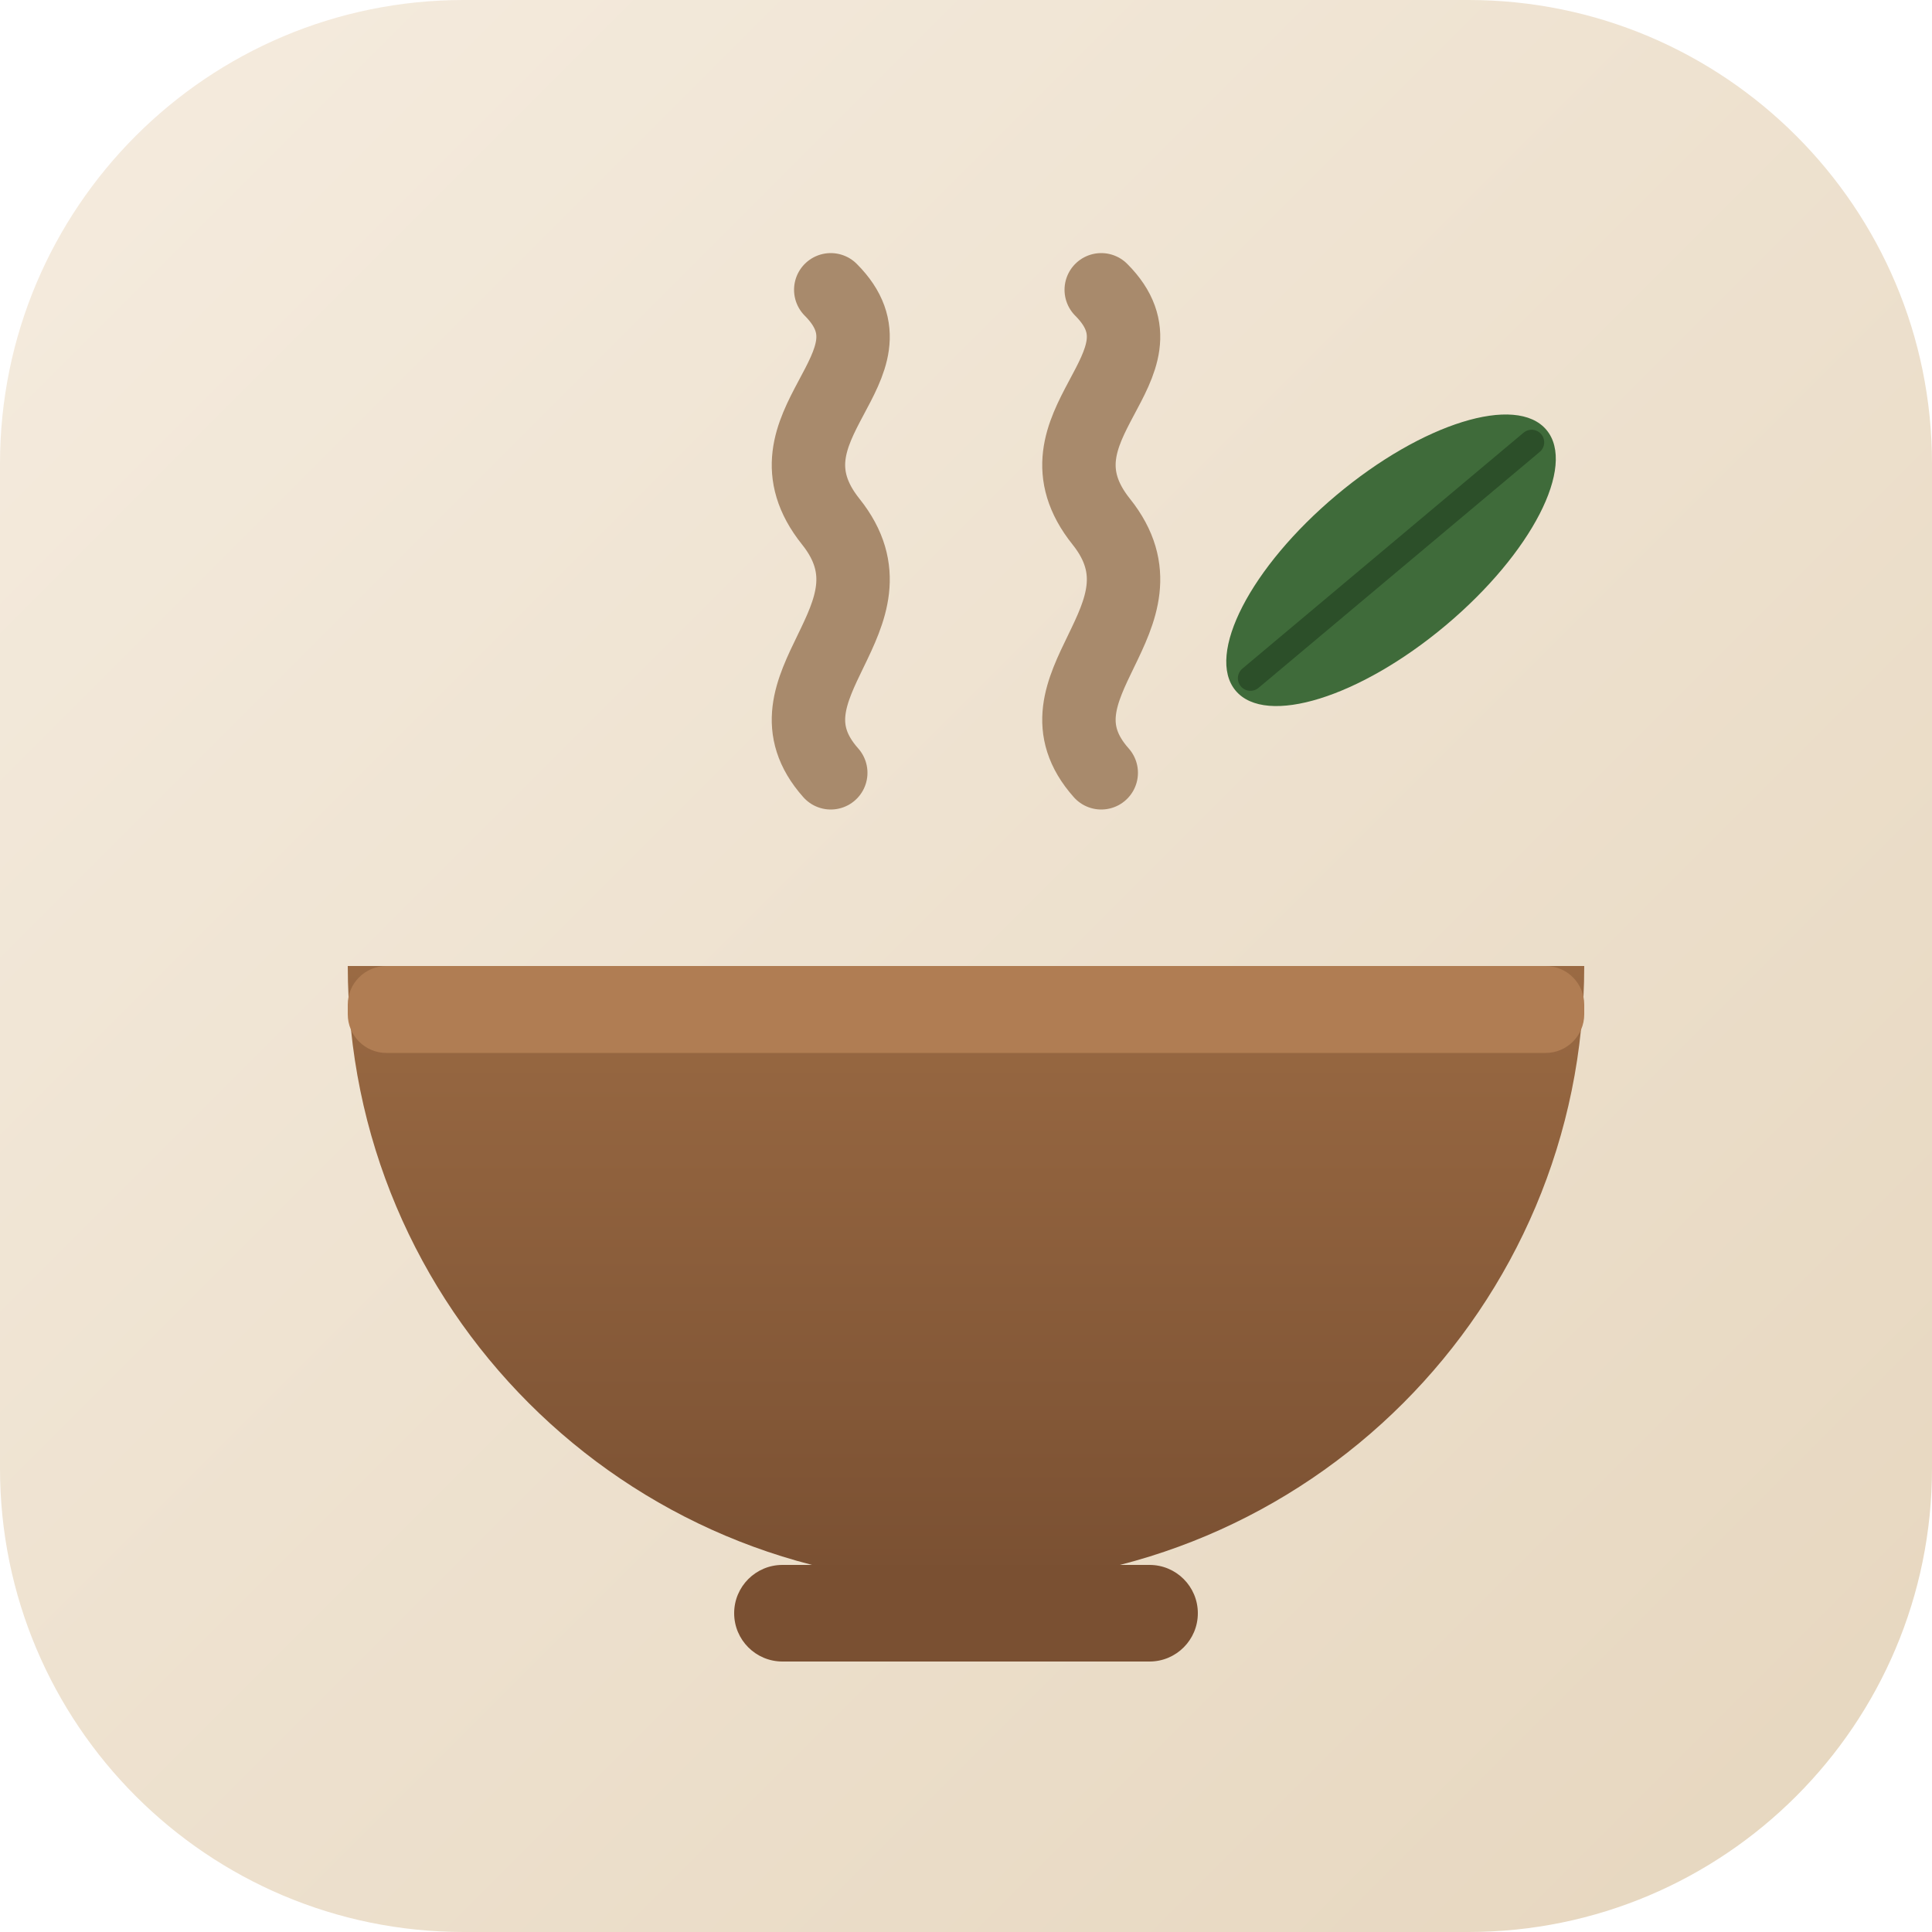
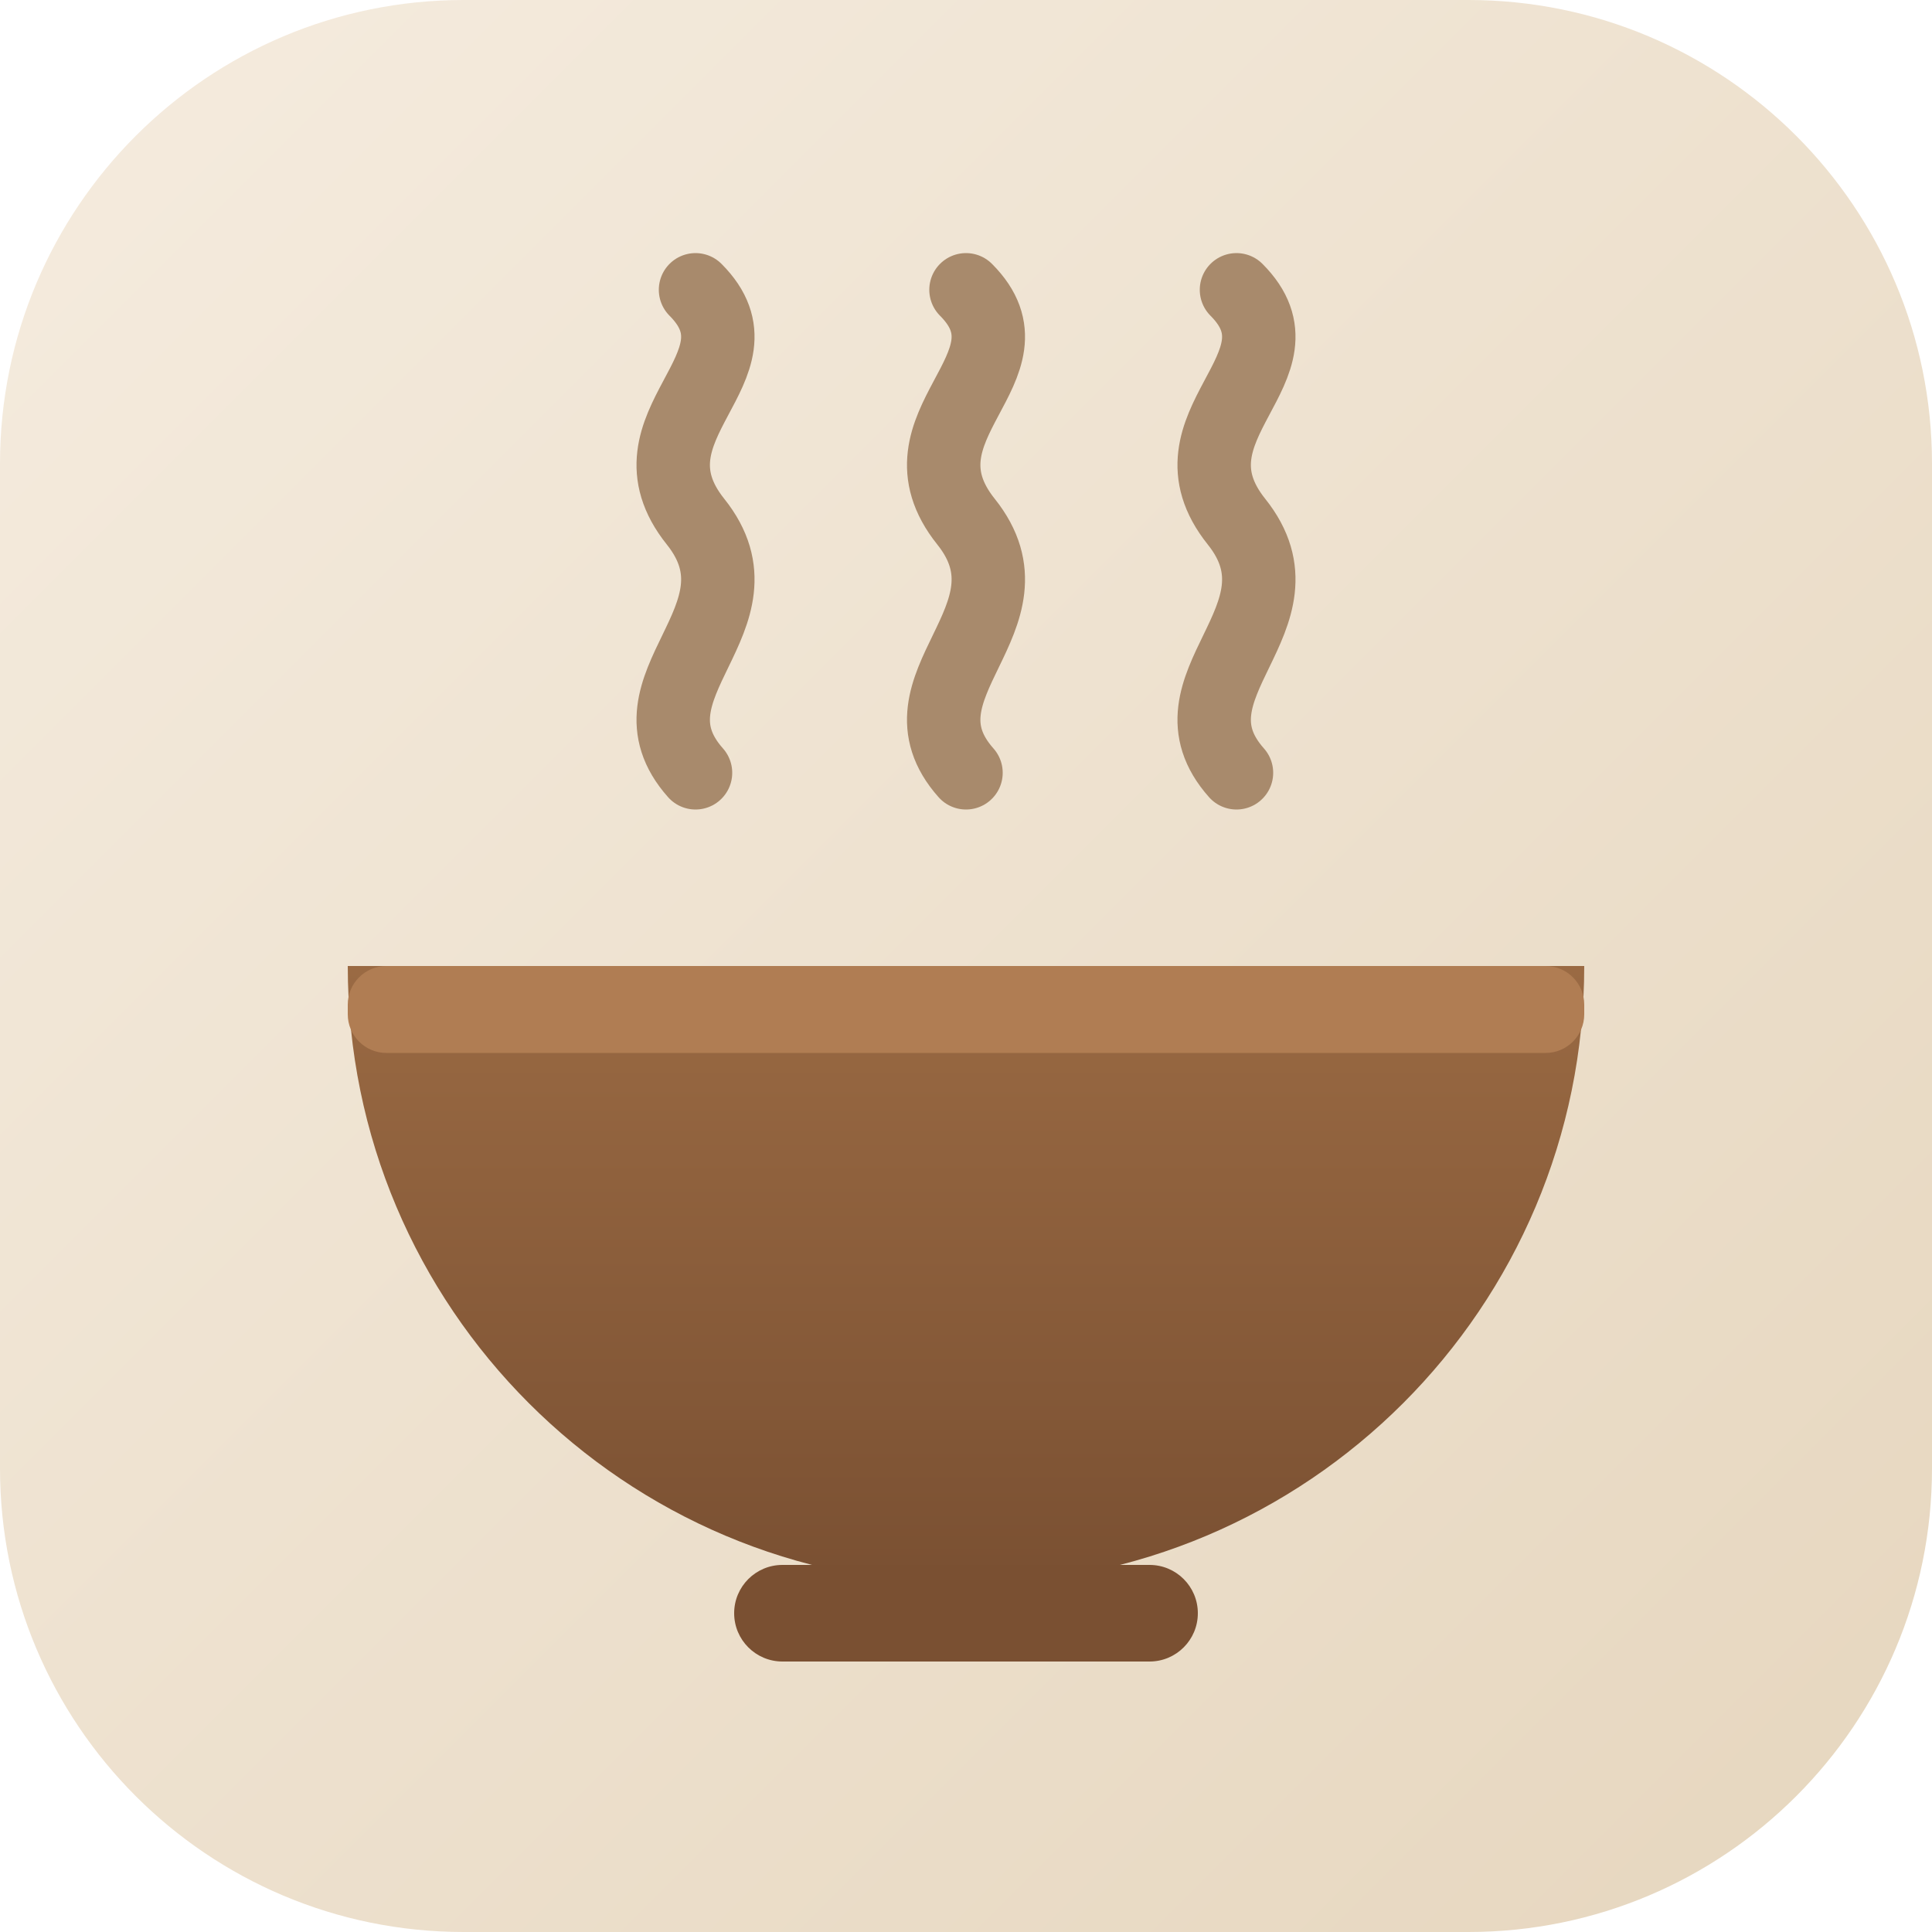
<svg xmlns="http://www.w3.org/2000/svg" viewBox="0 0 100 100">
  <defs>
    <linearGradient id="bg" x1="0" y1="0" x2="1" y2="1">
      <stop offset="0" stop-color="#f5ecdf" />
      <stop offset="1" stop-color="#e6d6be" />
    </linearGradient>
    <linearGradient id="wood" x1="0" y1="0" x2="0" y2="1">
      <stop offset="0" stop-color="#9a6a43" />
      <stop offset="1" stop-color="#7a5032" />
    </linearGradient>
  </defs>
  <rect width="100" height="100" rx="24" fill="url(#bg)" />
  <g fill="none" stroke="#a88a6c" stroke-width="3.8" stroke-linecap="round">
-     <path d="M43 40c-4-4.5 4-8 0-13s4-8 0-12" />
-     <path d="M57 40c-4-4.5 4-8 0-13s4-8 0-12" />
+     <path d="M36 40c-4-4.5 4-8 0-13s4-8 0-12" />
+     <path d="M50 40c-4-4.5 4-8 0-13s4-8 0-12" />
+     <path d="M64 40c-4-4.5 4-8 0-13s4-8 0-12" />
  </g>
  <path d="M18 50h64a32 32 0 0 1-64 0z" fill="url(#wood)" />
  <rect x="18" y="50" width="64" height="4.5" rx="2" fill="#b07d53" />
  <rect x="38" y="81" width="24" height="5" rx="2.5" fill="#7a5032" />
-   <g transform="rotate(-40 72 29)">
-     <ellipse cx="72" cy="29" rx="10.5" ry="4.4" fill="#3f6b3a" />
-     <path d="M62.5 29h19" stroke="#2c4f29" stroke-width="1.3" stroke-linecap="round" />
-   </g>
</svg>
